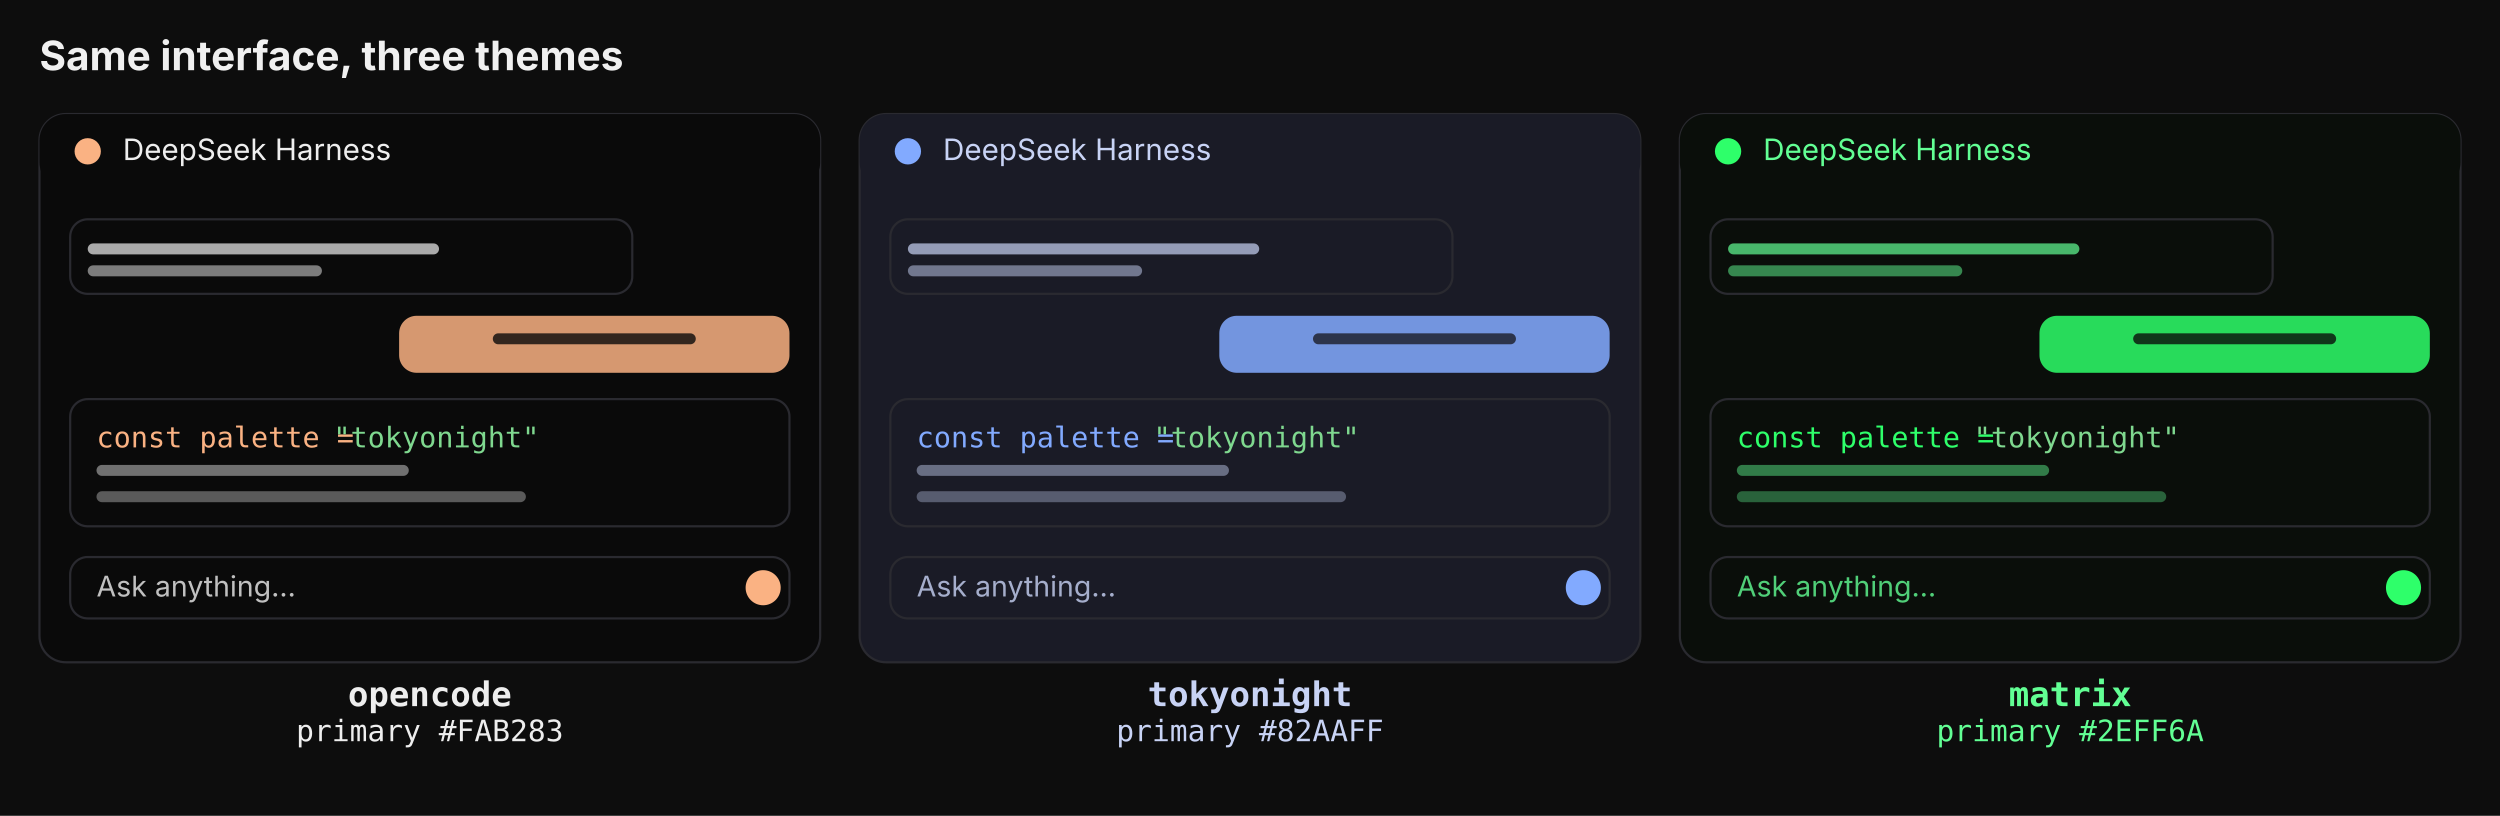
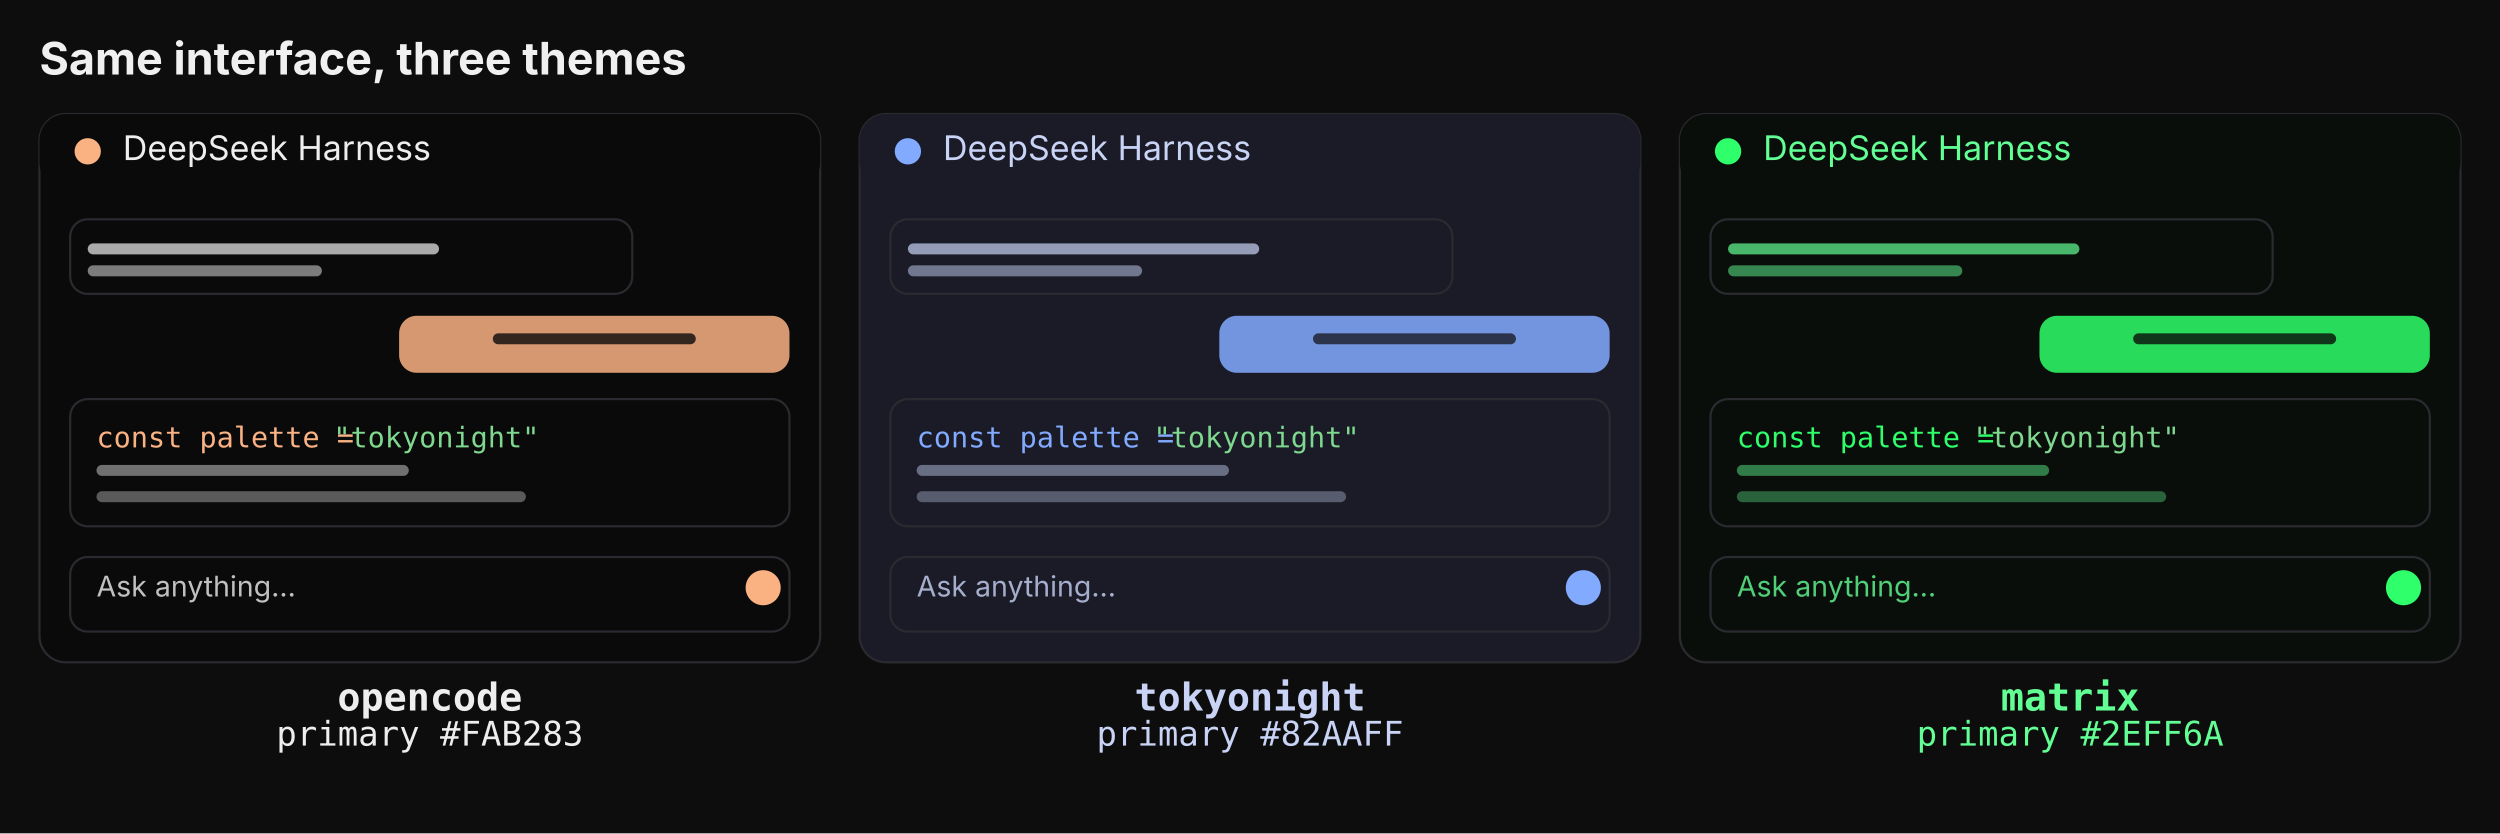
- <svg xmlns="http://www.w3.org/2000/svg" width="1140" height="372" viewBox="0 0 1140 372">
+ <svg xmlns="http://www.w3.org/2000/svg" width="1140" height="380" viewBox="0 0 1140 380">
  <rect width="100%" height="100%" fill="#0d0d0d" />
-   <text x="18" y="32" font-family="-apple-system,Segoe UI,Microsoft YaHei,PingFang SC,sans-serif" font-size="18.5" font-weight="700" fill="#f0f0f0">Same interface, three themes</text>
+   <text x="18" y="34" font-family="-apple-system,Segoe UI,Microsoft YaHei,PingFang SC,sans-serif" font-size="20.5" font-weight="700" fill="#f0f0f0">Same interface, three themes</text>
  <g>
    <rect x="18" y="52" width="356" height="250" rx="12" fill="#0A0A0A" stroke="#2a2a30" />
    <rect x="18" y="52" width="356" height="34" rx="12" fill="#0A0A0A" />
    <circle cx="40" cy="69" r="6" fill="#FAB283" />
-     <text x="56" y="73" font-family="-apple-system,Segoe UI,Microsoft YaHei,PingFang SC,sans-serif" font-size="13.5" fill="#EEEEEE">DeepSeek Harness</text>
+     <text x="56" y="73" font-family="-apple-system,Segoe UI,Microsoft YaHei,PingFang SC,sans-serif" font-size="15.5" fill="#EEEEEE">DeepSeek Harness</text>
    <rect x="32" y="100" width="256.32" height="34" rx="8" fill="#0A0A0A" stroke="#2a2a30" />
    <rect x="40" y="111" width="160.2" height="5" rx="2.5" fill="#EEEEEE" opacity="0.7" />
    <rect x="40" y="121" width="106.8" height="5" rx="2.5" fill="#EEEEEE" opacity="0.5" />
    <rect x="182" y="144" width="178" height="26" rx="8" fill="#FAB283" opacity="0.85" />
    <rect x="224.72" y="152" width="92.56" height="5" rx="2.5" fill="#0A0A0A" opacity="0.8" />
    <rect x="32" y="182" width="328" height="58" rx="8" fill="#0A0A0A" stroke="#2a2a30" />
    <text x="44" y="204" font-family="ui-monospace,SFMono-Regular,Menlo,Consolas,monospace" font-size="13" fill="#FAB283">const palette =</text>
    <text x="152" y="204" font-family="ui-monospace,SFMono-Regular,Menlo,Consolas,monospace" font-size="13" fill="#7fd88f">"tokyonight"</text>
    <rect x="44" y="212" width="142.4" height="5" rx="2.5" fill="#EEEEEE" opacity="0.45" />
    <rect x="44" y="224" width="195.8" height="5" rx="2.5" fill="#EEEEEE" opacity="0.35" />
-     <rect x="32" y="254" width="328" height="28" rx="8" fill="#0A0A0A" stroke="#2a2a30" />
+     <rect x="32" y="254" width="328" height="34" rx="8" fill="#0A0A0A" stroke="#2a2a30" />
    <text x="44" y="272" font-family="-apple-system,Segoe UI,Microsoft YaHei,PingFang SC,sans-serif" font-size="13" fill="#EEEEEE" opacity="0.8">Ask anything…</text>
    <circle cx="348" cy="268" r="8" fill="#FAB283" />
-     <text x="196" y="322" text-anchor="middle" font-family="ui-monospace,SFMono-Regular,Menlo,Consolas,monospace" font-size="15.5" font-weight="600" fill="#EEEEEE">opencode</text>
-     <text x="196" y="338" text-anchor="middle" font-family="ui-monospace,SFMono-Regular,Menlo,Consolas,monospace" font-size="13.5" fill="#EEEEEE">primary #FAB283</text>
+     <text x="196" y="324" text-anchor="middle" font-family="ui-monospace,SFMono-Regular,Menlo,Consolas,monospace" font-size="17.5" font-weight="600" fill="#EEEEEE">opencode</text>
+     <text x="196" y="340" text-anchor="middle" font-family="ui-monospace,SFMono-Regular,Menlo,Consolas,monospace" font-size="15.5" fill="#EEEEEE">primary #FAB283</text>
  </g>
  <g>
    <rect x="392" y="52" width="356" height="250" rx="12" fill="#1A1B26" stroke="#2a2a30" />
    <rect x="392" y="52" width="356" height="34" rx="12" fill="#1A1B26" />
    <circle cx="414" cy="69" r="6" fill="#82AAFF" />
-     <text x="430" y="73" font-family="-apple-system,Segoe UI,Microsoft YaHei,PingFang SC,sans-serif" font-size="13.5" fill="#C8D3F5">DeepSeek Harness</text>
+     <text x="430" y="73" font-family="-apple-system,Segoe UI,Microsoft YaHei,PingFang SC,sans-serif" font-size="15.5" fill="#C8D3F5">DeepSeek Harness</text>
    <rect x="406" y="100" width="256.32" height="34" rx="8" fill="#1A1B26" stroke="#2a2a30" />
    <rect x="414" y="111" width="160.2" height="5" rx="2.5" fill="#C8D3F5" opacity="0.7" />
    <rect x="414" y="121" width="106.8" height="5" rx="2.5" fill="#C8D3F5" opacity="0.5" />
    <rect x="556" y="144" width="178" height="26" rx="8" fill="#82AAFF" opacity="0.85" />
    <rect x="598.72" y="152" width="92.56" height="5" rx="2.5" fill="#1A1B26" opacity="0.8" />
    <rect x="406" y="182" width="328" height="58" rx="8" fill="#1A1B26" stroke="#2a2a30" />
    <text x="418" y="204" font-family="ui-monospace,SFMono-Regular,Menlo,Consolas,monospace" font-size="13" fill="#82AAFF">const palette =</text>
    <text x="526" y="204" font-family="ui-monospace,SFMono-Regular,Menlo,Consolas,monospace" font-size="13" fill="#7fd88f">"tokyonight"</text>
    <rect x="418" y="212" width="142.4" height="5" rx="2.5" fill="#C8D3F5" opacity="0.45" />
    <rect x="418" y="224" width="195.8" height="5" rx="2.5" fill="#C8D3F5" opacity="0.35" />
-     <rect x="406" y="254" width="328" height="28" rx="8" fill="#1A1B26" stroke="#2a2a30" />
+     <rect x="406" y="254" width="328" height="34" rx="8" fill="#1A1B26" stroke="#2a2a30" />
    <text x="418" y="272" font-family="-apple-system,Segoe UI,Microsoft YaHei,PingFang SC,sans-serif" font-size="13" fill="#C8D3F5" opacity="0.8">Ask anything…</text>
    <circle cx="722" cy="268" r="8" fill="#82AAFF" />
-     <text x="570" y="322" text-anchor="middle" font-family="ui-monospace,SFMono-Regular,Menlo,Consolas,monospace" font-size="15.5" font-weight="600" fill="#C8D3F5">tokyonight</text>
-     <text x="570" y="338" text-anchor="middle" font-family="ui-monospace,SFMono-Regular,Menlo,Consolas,monospace" font-size="13.5" fill="#C8D3F5">primary #82AAFF</text>
+     <text x="570" y="324" text-anchor="middle" font-family="ui-monospace,SFMono-Regular,Menlo,Consolas,monospace" font-size="17.5" font-weight="600" fill="#C8D3F5">tokyonight</text>
+     <text x="570" y="340" text-anchor="middle" font-family="ui-monospace,SFMono-Regular,Menlo,Consolas,monospace" font-size="15.5" fill="#C8D3F5">primary #82AAFF</text>
  </g>
  <g>
    <rect x="766" y="52" width="356" height="250" rx="12" fill="#0A0E0A" stroke="#2a2a30" />
    <rect x="766" y="52" width="356" height="34" rx="12" fill="#0A0E0A" />
    <circle cx="788" cy="69" r="6" fill="#2EFF6A" />
-     <text x="804" y="73" font-family="-apple-system,Segoe UI,Microsoft YaHei,PingFang SC,sans-serif" font-size="13.5" fill="#62FF94">DeepSeek Harness</text>
+     <text x="804" y="73" font-family="-apple-system,Segoe UI,Microsoft YaHei,PingFang SC,sans-serif" font-size="15.5" fill="#62FF94">DeepSeek Harness</text>
    <rect x="780" y="100" width="256.32" height="34" rx="8" fill="#0A0E0A" stroke="#2a2a30" />
    <rect x="788" y="111" width="160.2" height="5" rx="2.5" fill="#62FF94" opacity="0.7" />
    <rect x="788" y="121" width="106.8" height="5" rx="2.5" fill="#62FF94" opacity="0.5" />
    <rect x="930" y="144" width="178" height="26" rx="8" fill="#2EFF6A" opacity="0.85" />
    <rect x="972.72" y="152" width="92.56" height="5" rx="2.5" fill="#0A0E0A" opacity="0.8" />
    <rect x="780" y="182" width="328" height="58" rx="8" fill="#0A0E0A" stroke="#2a2a30" />
    <text x="792" y="204" font-family="ui-monospace,SFMono-Regular,Menlo,Consolas,monospace" font-size="13" fill="#2EFF6A">const palette =</text>
    <text x="900" y="204" font-family="ui-monospace,SFMono-Regular,Menlo,Consolas,monospace" font-size="13" fill="#7fd88f">"tokyonight"</text>
    <rect x="792" y="212" width="142.4" height="5" rx="2.5" fill="#62FF94" opacity="0.45" />
    <rect x="792" y="224" width="195.8" height="5" rx="2.5" fill="#62FF94" opacity="0.35" />
-     <rect x="780" y="254" width="328" height="28" rx="8" fill="#0A0E0A" stroke="#2a2a30" />
+     <rect x="780" y="254" width="328" height="34" rx="8" fill="#0A0E0A" stroke="#2a2a30" />
    <text x="792" y="272" font-family="-apple-system,Segoe UI,Microsoft YaHei,PingFang SC,sans-serif" font-size="13" fill="#62FF94" opacity="0.8">Ask anything…</text>
    <circle cx="1096" cy="268" r="8" fill="#2EFF6A" />
-     <text x="944" y="322" text-anchor="middle" font-family="ui-monospace,SFMono-Regular,Menlo,Consolas,monospace" font-size="15.5" font-weight="600" fill="#62FF94">matrix</text>
-     <text x="944" y="338" text-anchor="middle" font-family="ui-monospace,SFMono-Regular,Menlo,Consolas,monospace" font-size="13.5" fill="#62FF94">primary #2EFF6A</text>
+     <text x="944" y="324" text-anchor="middle" font-family="ui-monospace,SFMono-Regular,Menlo,Consolas,monospace" font-size="17.5" font-weight="600" fill="#62FF94">matrix</text>
+     <text x="944" y="340" text-anchor="middle" font-family="ui-monospace,SFMono-Regular,Menlo,Consolas,monospace" font-size="15.5" fill="#62FF94">primary #2EFF6A</text>
  </g>
</svg>
